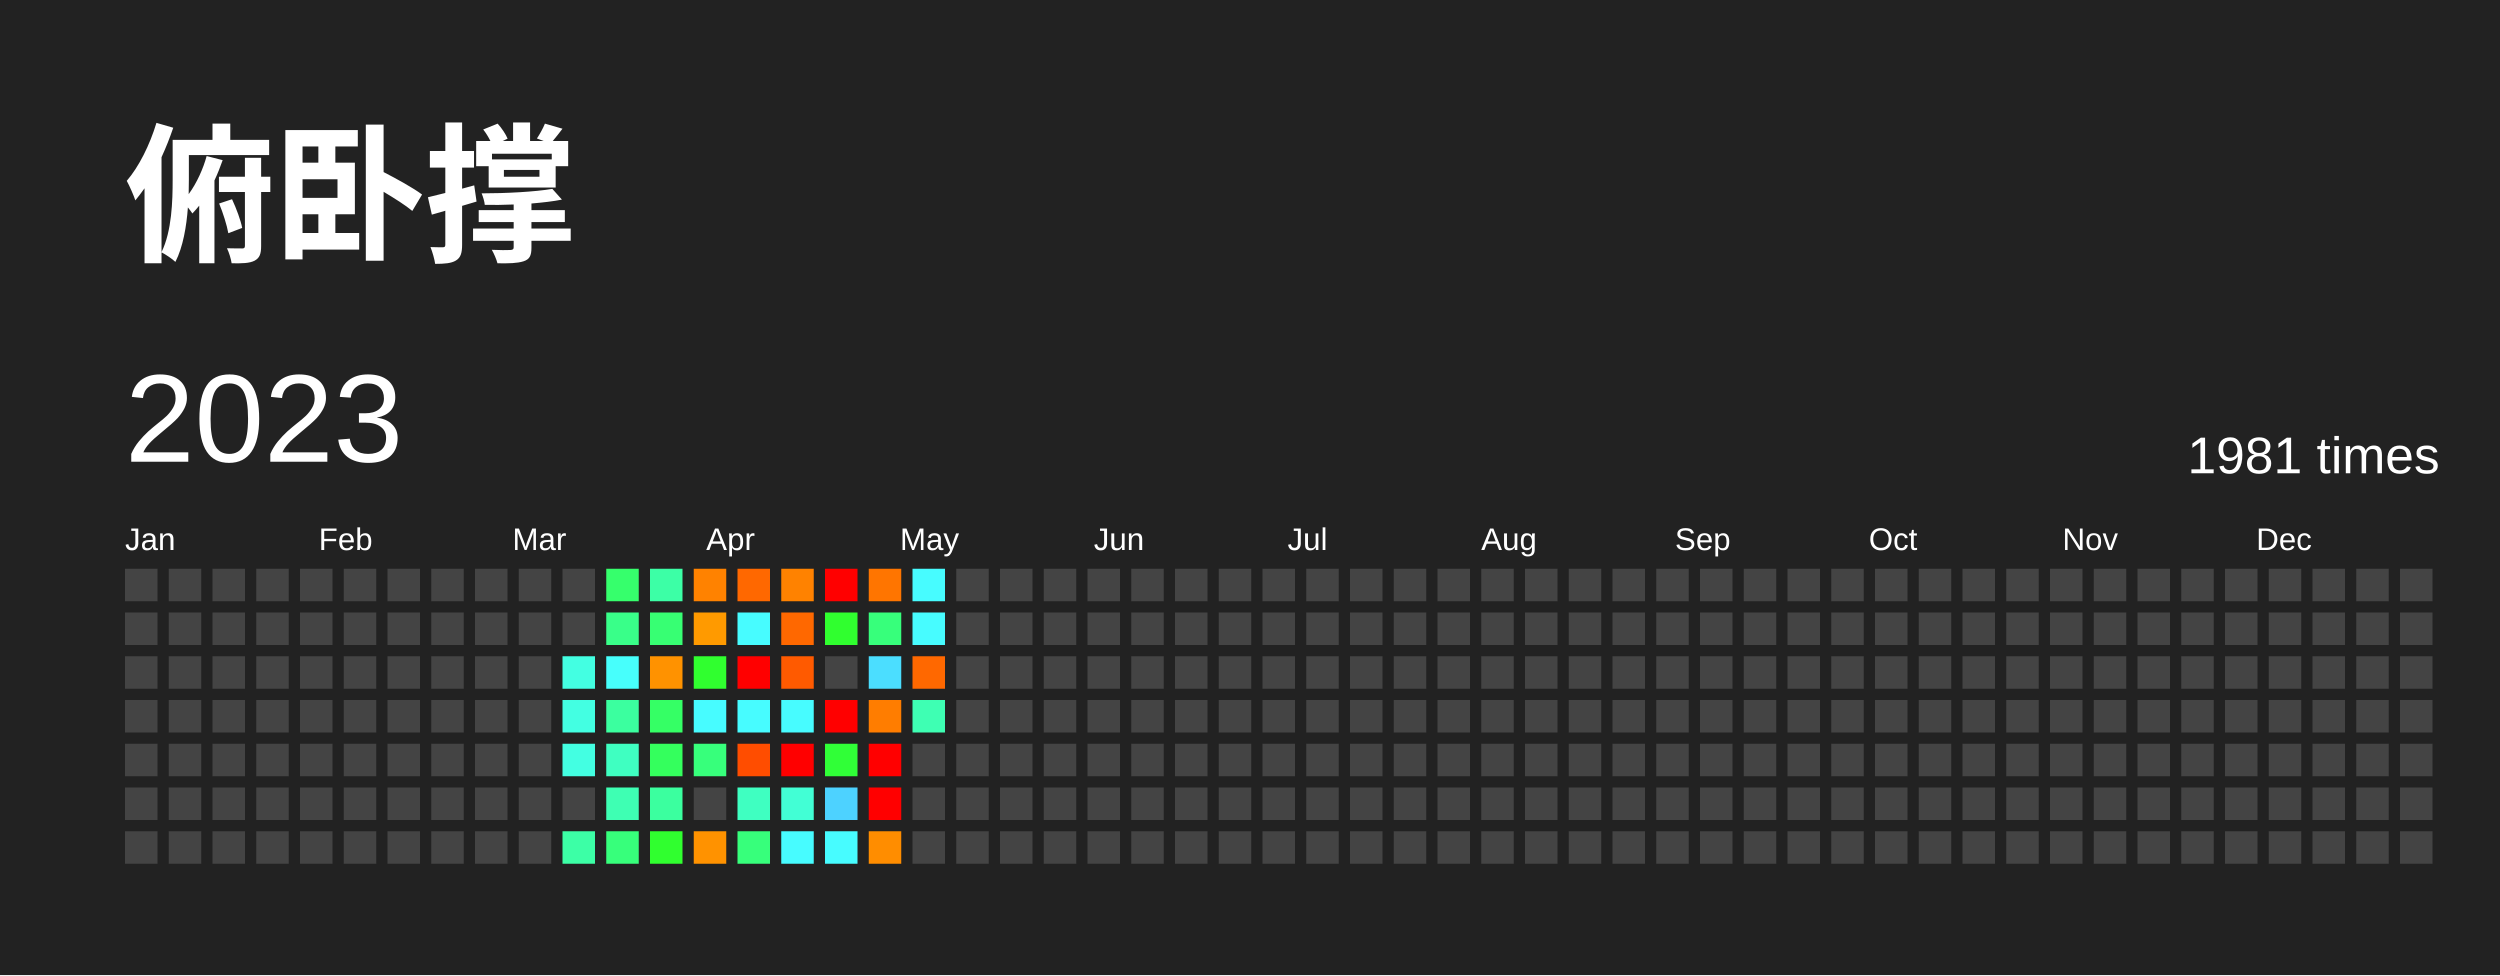
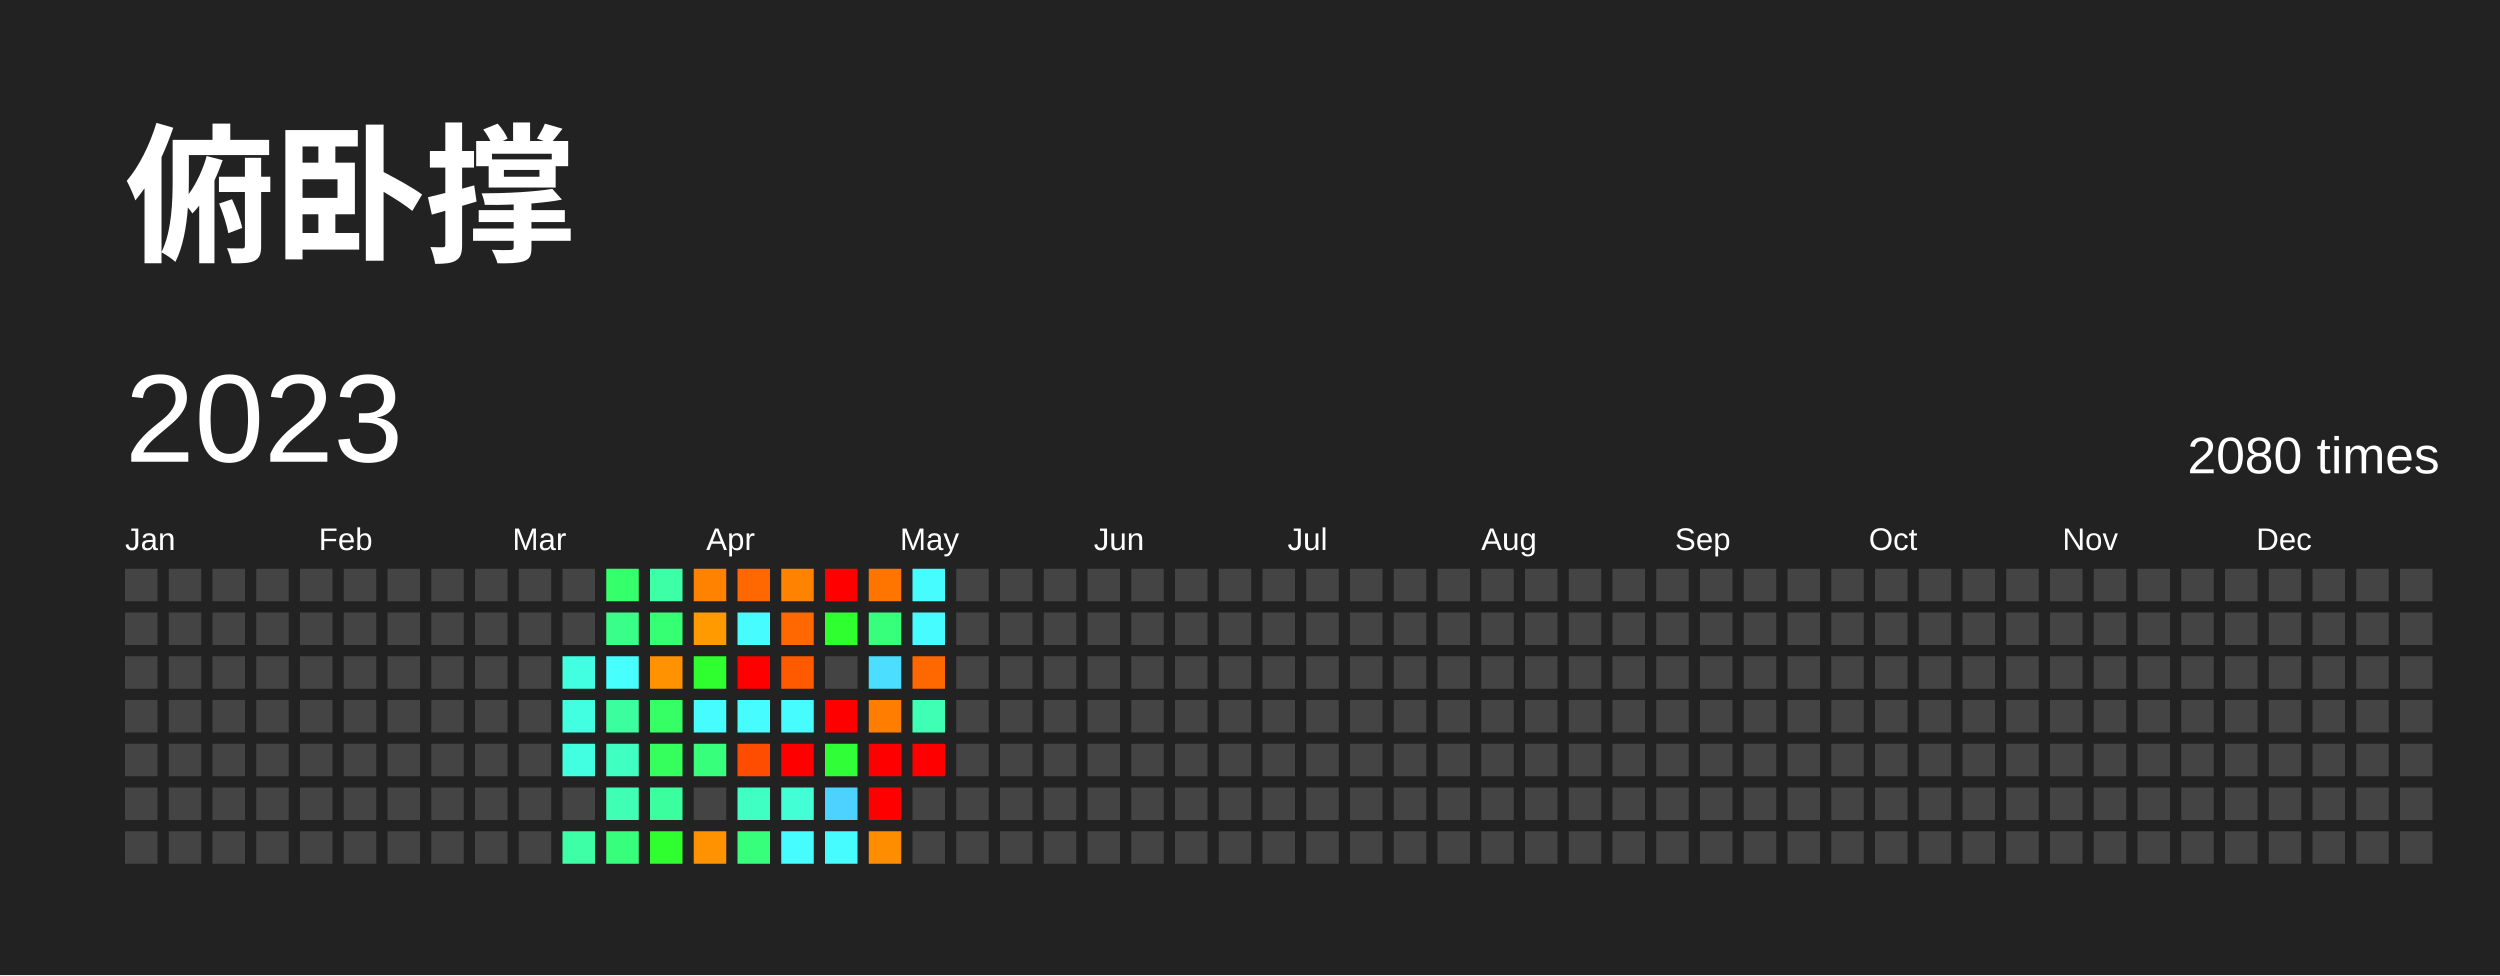
<svg xmlns="http://www.w3.org/2000/svg" baseProfile="full" height="78mm" version="1.1" viewBox="0,0,200,78" width="200mm">
  <defs />
  <rect fill="#222222" height="78" width="200" x="0" y="0" />
  <text fill="#FFFFFF" style="font-size:12px; font-family:Arial; font-weight:bold;" x="10" y="20">俯卧撑</text>
  <text dominant-baseline="hanging" fill="#FFFFFF" style="font-size:10.0px; font-family:Arial;" x="10" y="30">2023</text>
-   <text dominant-baseline="hanging" fill="#FFFFFF" style="font-size:4.125px; font-family:Arial;" x="175" y="35">1981 times</text>
+   <text dominant-baseline="hanging" fill="#FFFFFF" style="font-size:4.125px; font-family:Arial;" x="175" y="35">2080 times</text>
  <text fill="#FFFFFF" style="font-size:2.5px; font-family:Arial" x="10.0" y="44">Jan</text>
  <text fill="#FFFFFF" style="font-size:2.5px; font-family:Arial" x="25.5" y="44">Feb</text>
  <text fill="#FFFFFF" style="font-size:2.5px; font-family:Arial" x="41.0" y="44">Mar</text>
  <text fill="#FFFFFF" style="font-size:2.5px; font-family:Arial" x="56.5" y="44">Apr</text>
  <text fill="#FFFFFF" style="font-size:2.5px; font-family:Arial" x="72.0" y="44">May</text>
  <text fill="#FFFFFF" style="font-size:2.5px; font-family:Arial" x="87.5" y="44">Jun</text>
  <text fill="#FFFFFF" style="font-size:2.5px; font-family:Arial" x="103.0" y="44">Jul</text>
  <text fill="#FFFFFF" style="font-size:2.5px; font-family:Arial" x="118.5" y="44">Aug</text>
  <text fill="#FFFFFF" style="font-size:2.5px; font-family:Arial" x="134.0" y="44">Sep</text>
  <text fill="#FFFFFF" style="font-size:2.5px; font-family:Arial" x="149.5" y="44">Oct</text>
  <text fill="#FFFFFF" style="font-size:2.5px; font-family:Arial" x="165.0" y="44">Nov</text>
  <text fill="#FFFFFF" style="font-size:2.5px; font-family:Arial" x="180.5" y="44">Dec</text>
  <rect fill="#444444" height="2.6" width="2.6" x="10.0" y="45.5" />
  <rect fill="#444444" height="2.6" width="2.6" x="10.0" y="49.0" />
  <rect fill="#444444" height="2.6" width="2.6" x="10.0" y="52.5" />
  <rect fill="#444444" height="2.6" width="2.6" x="10.0" y="56.0" />
  <rect fill="#444444" height="2.6" width="2.6" x="10.0" y="59.5" />
  <rect fill="#444444" height="2.6" width="2.6" x="10.0" y="63.0" />
  <rect fill="#444444" height="2.6" width="2.6" x="10.0" y="66.5" />
  <rect fill="#444444" height="2.6" width="2.6" x="13.5" y="45.5" />
  <rect fill="#444444" height="2.6" width="2.6" x="13.5" y="49.0" />
  <rect fill="#444444" height="2.6" width="2.6" x="13.5" y="52.5" />
  <rect fill="#444444" height="2.6" width="2.6" x="13.5" y="56.0" />
  <rect fill="#444444" height="2.6" width="2.6" x="13.5" y="59.5" />
  <rect fill="#444444" height="2.6" width="2.6" x="13.5" y="63.0" />
  <rect fill="#444444" height="2.6" width="2.6" x="13.5" y="66.5" />
  <rect fill="#444444" height="2.6" width="2.6" x="17.0" y="45.5" />
  <rect fill="#444444" height="2.6" width="2.6" x="17.0" y="49.0" />
  <rect fill="#444444" height="2.6" width="2.6" x="17.0" y="52.5" />
  <rect fill="#444444" height="2.6" width="2.6" x="17.0" y="56.0" />
  <rect fill="#444444" height="2.6" width="2.6" x="17.0" y="59.5" />
  <rect fill="#444444" height="2.6" width="2.6" x="17.0" y="63.0" />
  <rect fill="#444444" height="2.6" width="2.6" x="17.0" y="66.5" />
  <rect fill="#444444" height="2.6" width="2.6" x="20.5" y="45.5" />
  <rect fill="#444444" height="2.6" width="2.6" x="20.5" y="49.0" />
  <rect fill="#444444" height="2.6" width="2.6" x="20.5" y="52.5" />
  <rect fill="#444444" height="2.6" width="2.6" x="20.5" y="56.0" />
  <rect fill="#444444" height="2.6" width="2.6" x="20.5" y="59.5" />
  <rect fill="#444444" height="2.6" width="2.6" x="20.5" y="63.0" />
  <rect fill="#444444" height="2.6" width="2.6" x="20.5" y="66.5" />
  <rect fill="#444444" height="2.6" width="2.6" x="24.0" y="45.5" />
  <rect fill="#444444" height="2.6" width="2.6" x="24.0" y="49.0" />
  <rect fill="#444444" height="2.6" width="2.6" x="24.0" y="52.5" />
  <rect fill="#444444" height="2.6" width="2.6" x="24.0" y="56.0" />
  <rect fill="#444444" height="2.6" width="2.6" x="24.0" y="59.5" />
  <rect fill="#444444" height="2.6" width="2.6" x="24.0" y="63.0" />
  <rect fill="#444444" height="2.6" width="2.6" x="24.0" y="66.5" />
  <rect fill="#444444" height="2.6" width="2.6" x="27.5" y="45.5" />
  <rect fill="#444444" height="2.6" width="2.6" x="27.5" y="49.0" />
  <rect fill="#444444" height="2.6" width="2.6" x="27.5" y="52.5" />
  <rect fill="#444444" height="2.6" width="2.6" x="27.5" y="56.0" />
  <rect fill="#444444" height="2.6" width="2.6" x="27.5" y="59.5" />
  <rect fill="#444444" height="2.6" width="2.6" x="27.5" y="63.0" />
  <rect fill="#444444" height="2.6" width="2.6" x="27.5" y="66.5" />
  <rect fill="#444444" height="2.6" width="2.6" x="31.0" y="45.5" />
  <rect fill="#444444" height="2.6" width="2.6" x="31.0" y="49.0" />
  <rect fill="#444444" height="2.6" width="2.6" x="31.0" y="52.5" />
  <rect fill="#444444" height="2.6" width="2.6" x="31.0" y="56.0" />
  <rect fill="#444444" height="2.6" width="2.6" x="31.0" y="59.5" />
  <rect fill="#444444" height="2.6" width="2.6" x="31.0" y="63.0" />
  <rect fill="#444444" height="2.6" width="2.6" x="31.0" y="66.5" />
  <rect fill="#444444" height="2.6" width="2.6" x="34.5" y="45.5" />
  <rect fill="#444444" height="2.6" width="2.6" x="34.5" y="49.0" />
  <rect fill="#444444" height="2.6" width="2.6" x="34.5" y="52.5" />
  <rect fill="#444444" height="2.6" width="2.6" x="34.5" y="56.0" />
  <rect fill="#444444" height="2.6" width="2.6" x="34.5" y="59.5" />
  <rect fill="#444444" height="2.6" width="2.6" x="34.5" y="63.0" />
  <rect fill="#444444" height="2.6" width="2.6" x="34.5" y="66.5" />
  <rect fill="#444444" height="2.6" width="2.6" x="38.0" y="45.5" />
  <rect fill="#444444" height="2.6" width="2.6" x="38.0" y="49.0" />
  <rect fill="#444444" height="2.6" width="2.6" x="38.0" y="52.5" />
  <rect fill="#444444" height="2.6" width="2.6" x="38.0" y="56.0" />
  <rect fill="#444444" height="2.6" width="2.6" x="38.0" y="59.5" />
  <rect fill="#444444" height="2.6" width="2.6" x="38.0" y="63.0" />
  <rect fill="#444444" height="2.6" width="2.6" x="38.0" y="66.5" />
  <rect fill="#444444" height="2.6" width="2.6" x="41.5" y="45.5" />
  <rect fill="#444444" height="2.6" width="2.6" x="41.5" y="49.0" />
  <rect fill="#444444" height="2.6" width="2.6" x="41.5" y="52.5" />
  <rect fill="#444444" height="2.6" width="2.6" x="41.5" y="56.0" />
  <rect fill="#444444" height="2.6" width="2.6" x="41.5" y="59.5" />
  <rect fill="#444444" height="2.6" width="2.6" x="41.5" y="63.0" />
  <rect fill="#444444" height="2.6" width="2.6" x="41.5" y="66.5" />
  <rect fill="#444444" height="2.6" width="2.6" x="45.0" y="45.5" />
  <rect fill="#444444" height="2.6" width="2.6" x="45.0" y="49.0" />
  <rect fill="#43ffe2" height="2.6" width="2.6" x="45.0" y="52.5" />
  <rect fill="#43ffe2" height="2.6" width="2.6" x="45.0" y="56.0" />
  <rect fill="#43ffe2" height="2.6" width="2.6" x="45.0" y="59.5" />
  <rect fill="#444444" height="2.6" width="2.6" x="45.0" y="63.0" />
  <rect fill="#3cffa6" height="2.6" width="2.6" x="45.0" y="66.5" />
  <rect fill="#36ff6c" height="2.6" width="2.6" x="48.5" y="45.5" />
  <rect fill="#39ff89" height="2.6" width="2.6" x="48.5" y="49.0" />
  <rect fill="#47fffc" height="2.6" width="2.6" x="48.5" y="52.5" />
  <rect fill="#3bff9f" height="2.6" width="2.6" x="48.5" y="56.0" />
  <rect fill="#3fffc1" height="2.6" width="2.6" x="48.5" y="59.5" />
  <rect fill="#3effb3" height="2.6" width="2.6" x="48.5" y="63.0" />
  <rect fill="#37ff7b" height="2.6" width="2.6" x="48.5" y="66.5" />
  <rect fill="#3cffa6" height="2.6" width="2.6" x="52.0" y="45.5" />
  <rect fill="#37ff73" height="2.6" width="2.6" x="52.0" y="49.0" />
  <rect fill="#ff9200" height="2.6" width="2.6" x="52.0" y="52.5" />
  <rect fill="#35ff65" height="2.6" width="2.6" x="52.0" y="56.0" />
  <rect fill="#34ff5d" height="2.6" width="2.6" x="52.0" y="59.5" />
  <rect fill="#3bff9f" height="2.6" width="2.6" x="52.0" y="63.0" />
  <rect fill="#30ff2f" height="2.6" width="2.6" x="52.0" y="66.5" />
  <rect fill="#ff8200" height="2.6" width="2.6" x="55.5" y="45.5" />
  <rect fill="#ff9a00" height="2.6" width="2.6" x="55.5" y="49.0" />
  <rect fill="#30ff2f" height="2.6" width="2.6" x="55.5" y="52.5" />
  <rect fill="#47fcff" height="2.6" width="2.6" x="55.5" y="56.0" />
  <rect fill="#37ff7b" height="2.6" width="2.6" x="55.5" y="59.5" />
  <rect fill="#444444" height="2.6" width="2.6" x="55.5" y="63.0" />
  <rect fill="#ff9200" height="2.6" width="2.6" x="55.5" y="66.5" />
  <rect fill="#ff6800" height="2.6" width="2.6" x="59.0" y="45.5" />
  <rect fill="#47fcff" height="2.6" width="2.6" x="59.0" y="49.0" />
  <rect fill="red" height="2.6" width="2.6" x="59.0" y="52.5" />
  <rect fill="#47fcff" height="2.6" width="2.6" x="59.0" y="56.0" />
  <rect fill="#ff4d00" height="2.6" width="2.6" x="59.0" y="59.5" />
  <rect fill="#3fffc1" height="2.6" width="2.6" x="59.0" y="63.0" />
  <rect fill="#37ff7b" height="2.6" width="2.6" x="59.0" y="66.5" />
  <rect fill="#ff8200" height="2.6" width="2.6" x="62.5" y="45.5" />
  <rect fill="#ff6800" height="2.6" width="2.6" x="62.5" y="49.0" />
  <rect fill="#ff5a00" height="2.6" width="2.6" x="62.5" y="52.5" />
  <rect fill="#47fcff" height="2.6" width="2.6" x="62.5" y="56.0" />
  <rect fill="red" height="2.6" width="2.6" x="62.5" y="59.5" />
  <rect fill="#42ffd5" height="2.6" width="2.6" x="62.5" y="63.0" />
  <rect fill="#47fcff" height="2.6" width="2.6" x="62.5" y="66.5" />
  <rect fill="red" height="2.6" width="2.6" x="66.0" y="45.5" />
  <rect fill="#30ff2f" height="2.6" width="2.6" x="66.0" y="49.0" />
  <rect fill="#444444" height="2.6" width="2.6" x="66.0" y="52.5" />
  <rect fill="red" height="2.6" width="2.6" x="66.0" y="56.0" />
  <rect fill="#30ff37" height="2.6" width="2.6" x="66.0" y="59.5" />
  <rect fill="#4dd2ff" height="2.6" width="2.6" x="66.0" y="63.0" />
  <rect fill="#47fcff" height="2.6" width="2.6" x="66.0" y="66.5" />
  <rect fill="#ff7500" height="2.6" width="2.6" x="69.5" y="45.5" />
  <rect fill="#37ff7b" height="2.6" width="2.6" x="69.5" y="49.0" />
  <rect fill="#4bdeff" height="2.6" width="2.6" x="69.5" y="52.5" />
  <rect fill="#ff7d00" height="2.6" width="2.6" x="69.5" y="56.0" />
  <rect fill="red" height="2.6" width="2.6" x="69.5" y="59.5" />
  <rect fill="red" height="2.6" width="2.6" x="69.5" y="63.0" />
  <rect fill="#ff8d00" height="2.6" width="2.6" x="69.5" y="66.5" />
  <rect fill="#47fcff" height="2.6" width="2.6" x="73.0" y="45.5" />
  <rect fill="#47fcff" height="2.6" width="2.6" x="73.0" y="49.0" />
  <rect fill="#ff6800" height="2.6" width="2.6" x="73.0" y="52.5" />
  <rect fill="#3effb3" height="2.6" width="2.6" x="73.0" y="56.0" />
-   <rect fill="#444444" height="2.6" width="2.6" x="73.0" y="59.5" />
+   <rect fill="red" height="2.6" width="2.6" x="73.0" y="59.5" />
  <rect fill="#444444" height="2.6" width="2.6" x="73.0" y="63.0" />
  <rect fill="#444444" height="2.6" width="2.6" x="73.0" y="66.5" />
  <rect fill="#444444" height="2.6" width="2.6" x="76.5" y="45.5" />
  <rect fill="#444444" height="2.6" width="2.6" x="76.5" y="49.0" />
  <rect fill="#444444" height="2.6" width="2.6" x="76.5" y="52.5" />
  <rect fill="#444444" height="2.6" width="2.6" x="76.5" y="56.0" />
  <rect fill="#444444" height="2.6" width="2.6" x="76.5" y="59.5" />
  <rect fill="#444444" height="2.6" width="2.6" x="76.5" y="63.0" />
  <rect fill="#444444" height="2.6" width="2.6" x="76.5" y="66.5" />
  <rect fill="#444444" height="2.6" width="2.6" x="80.0" y="45.5" />
  <rect fill="#444444" height="2.6" width="2.6" x="80.0" y="49.0" />
  <rect fill="#444444" height="2.6" width="2.6" x="80.0" y="52.5" />
  <rect fill="#444444" height="2.6" width="2.6" x="80.0" y="56.0" />
  <rect fill="#444444" height="2.6" width="2.6" x="80.0" y="59.5" />
  <rect fill="#444444" height="2.6" width="2.6" x="80.0" y="63.0" />
  <rect fill="#444444" height="2.6" width="2.6" x="80.0" y="66.5" />
  <rect fill="#444444" height="2.6" width="2.6" x="83.5" y="45.5" />
  <rect fill="#444444" height="2.6" width="2.6" x="83.5" y="49.0" />
  <rect fill="#444444" height="2.6" width="2.6" x="83.5" y="52.5" />
  <rect fill="#444444" height="2.6" width="2.6" x="83.5" y="56.0" />
  <rect fill="#444444" height="2.6" width="2.6" x="83.5" y="59.5" />
  <rect fill="#444444" height="2.6" width="2.6" x="83.5" y="63.0" />
  <rect fill="#444444" height="2.6" width="2.6" x="83.5" y="66.5" />
  <rect fill="#444444" height="2.6" width="2.6" x="87.0" y="45.5" />
  <rect fill="#444444" height="2.6" width="2.6" x="87.0" y="49.0" />
  <rect fill="#444444" height="2.6" width="2.6" x="87.0" y="52.5" />
  <rect fill="#444444" height="2.6" width="2.6" x="87.0" y="56.0" />
  <rect fill="#444444" height="2.6" width="2.6" x="87.0" y="59.5" />
  <rect fill="#444444" height="2.6" width="2.6" x="87.0" y="63.0" />
  <rect fill="#444444" height="2.6" width="2.6" x="87.0" y="66.5" />
  <rect fill="#444444" height="2.6" width="2.6" x="90.5" y="45.5" />
  <rect fill="#444444" height="2.6" width="2.6" x="90.5" y="49.0" />
  <rect fill="#444444" height="2.6" width="2.6" x="90.5" y="52.5" />
  <rect fill="#444444" height="2.6" width="2.6" x="90.5" y="56.0" />
  <rect fill="#444444" height="2.6" width="2.6" x="90.5" y="59.5" />
  <rect fill="#444444" height="2.6" width="2.6" x="90.5" y="63.0" />
  <rect fill="#444444" height="2.6" width="2.6" x="90.5" y="66.5" />
  <rect fill="#444444" height="2.6" width="2.6" x="94.0" y="45.5" />
  <rect fill="#444444" height="2.6" width="2.6" x="94.0" y="49.0" />
  <rect fill="#444444" height="2.6" width="2.6" x="94.0" y="52.5" />
  <rect fill="#444444" height="2.6" width="2.6" x="94.0" y="56.0" />
  <rect fill="#444444" height="2.6" width="2.6" x="94.0" y="59.5" />
  <rect fill="#444444" height="2.6" width="2.6" x="94.0" y="63.0" />
  <rect fill="#444444" height="2.6" width="2.6" x="94.0" y="66.5" />
  <rect fill="#444444" height="2.6" width="2.6" x="97.5" y="45.5" />
  <rect fill="#444444" height="2.6" width="2.6" x="97.5" y="49.0" />
  <rect fill="#444444" height="2.6" width="2.6" x="97.5" y="52.5" />
  <rect fill="#444444" height="2.6" width="2.6" x="97.5" y="56.0" />
  <rect fill="#444444" height="2.6" width="2.6" x="97.5" y="59.5" />
  <rect fill="#444444" height="2.6" width="2.6" x="97.5" y="63.0" />
  <rect fill="#444444" height="2.6" width="2.6" x="97.5" y="66.5" />
  <rect fill="#444444" height="2.6" width="2.6" x="101.0" y="45.5" />
  <rect fill="#444444" height="2.6" width="2.6" x="101.0" y="49.0" />
  <rect fill="#444444" height="2.6" width="2.6" x="101.0" y="52.5" />
  <rect fill="#444444" height="2.6" width="2.6" x="101.0" y="56.0" />
  <rect fill="#444444" height="2.6" width="2.6" x="101.0" y="59.5" />
  <rect fill="#444444" height="2.6" width="2.6" x="101.0" y="63.0" />
  <rect fill="#444444" height="2.6" width="2.6" x="101.0" y="66.5" />
  <rect fill="#444444" height="2.6" width="2.6" x="104.5" y="45.5" />
  <rect fill="#444444" height="2.6" width="2.6" x="104.5" y="49.0" />
  <rect fill="#444444" height="2.6" width="2.6" x="104.5" y="52.5" />
  <rect fill="#444444" height="2.6" width="2.6" x="104.5" y="56.0" />
  <rect fill="#444444" height="2.6" width="2.6" x="104.5" y="59.5" />
  <rect fill="#444444" height="2.6" width="2.6" x="104.5" y="63.0" />
  <rect fill="#444444" height="2.6" width="2.6" x="104.5" y="66.5" />
  <rect fill="#444444" height="2.6" width="2.6" x="108.0" y="45.5" />
  <rect fill="#444444" height="2.6" width="2.6" x="108.0" y="49.0" />
  <rect fill="#444444" height="2.6" width="2.6" x="108.0" y="52.5" />
  <rect fill="#444444" height="2.6" width="2.6" x="108.0" y="56.0" />
  <rect fill="#444444" height="2.6" width="2.6" x="108.0" y="59.5" />
  <rect fill="#444444" height="2.6" width="2.6" x="108.0" y="63.0" />
  <rect fill="#444444" height="2.6" width="2.6" x="108.0" y="66.5" />
  <rect fill="#444444" height="2.6" width="2.6" x="111.5" y="45.5" />
  <rect fill="#444444" height="2.6" width="2.6" x="111.5" y="49.0" />
  <rect fill="#444444" height="2.6" width="2.6" x="111.5" y="52.5" />
  <rect fill="#444444" height="2.6" width="2.6" x="111.5" y="56.0" />
  <rect fill="#444444" height="2.6" width="2.6" x="111.5" y="59.5" />
  <rect fill="#444444" height="2.6" width="2.6" x="111.5" y="63.0" />
  <rect fill="#444444" height="2.6" width="2.6" x="111.5" y="66.5" />
  <rect fill="#444444" height="2.6" width="2.6" x="115.0" y="45.5" />
  <rect fill="#444444" height="2.6" width="2.6" x="115.0" y="49.0" />
  <rect fill="#444444" height="2.6" width="2.6" x="115.0" y="52.5" />
  <rect fill="#444444" height="2.6" width="2.6" x="115.0" y="56.0" />
  <rect fill="#444444" height="2.6" width="2.6" x="115.0" y="59.5" />
  <rect fill="#444444" height="2.6" width="2.6" x="115.0" y="63.0" />
  <rect fill="#444444" height="2.6" width="2.6" x="115.0" y="66.5" />
  <rect fill="#444444" height="2.6" width="2.6" x="118.5" y="45.5" />
  <rect fill="#444444" height="2.6" width="2.6" x="118.5" y="49.0" />
  <rect fill="#444444" height="2.6" width="2.6" x="118.5" y="52.5" />
  <rect fill="#444444" height="2.6" width="2.6" x="118.5" y="56.0" />
  <rect fill="#444444" height="2.6" width="2.6" x="118.5" y="59.5" />
  <rect fill="#444444" height="2.6" width="2.6" x="118.5" y="63.0" />
  <rect fill="#444444" height="2.6" width="2.6" x="118.5" y="66.5" />
  <rect fill="#444444" height="2.6" width="2.6" x="122.0" y="45.5" />
  <rect fill="#444444" height="2.6" width="2.6" x="122.0" y="49.0" />
  <rect fill="#444444" height="2.6" width="2.6" x="122.0" y="52.5" />
  <rect fill="#444444" height="2.6" width="2.6" x="122.0" y="56.0" />
  <rect fill="#444444" height="2.6" width="2.6" x="122.0" y="59.5" />
  <rect fill="#444444" height="2.6" width="2.6" x="122.0" y="63.0" />
  <rect fill="#444444" height="2.6" width="2.6" x="122.0" y="66.5" />
  <rect fill="#444444" height="2.6" width="2.6" x="125.5" y="45.5" />
  <rect fill="#444444" height="2.6" width="2.6" x="125.5" y="49.0" />
  <rect fill="#444444" height="2.6" width="2.6" x="125.5" y="52.5" />
  <rect fill="#444444" height="2.6" width="2.6" x="125.5" y="56.0" />
  <rect fill="#444444" height="2.6" width="2.6" x="125.5" y="59.5" />
  <rect fill="#444444" height="2.6" width="2.6" x="125.5" y="63.0" />
  <rect fill="#444444" height="2.6" width="2.6" x="125.5" y="66.5" />
  <rect fill="#444444" height="2.6" width="2.6" x="129.0" y="45.5" />
  <rect fill="#444444" height="2.6" width="2.6" x="129.0" y="49.0" />
  <rect fill="#444444" height="2.6" width="2.6" x="129.0" y="52.5" />
  <rect fill="#444444" height="2.6" width="2.6" x="129.0" y="56.0" />
  <rect fill="#444444" height="2.6" width="2.6" x="129.0" y="59.5" />
  <rect fill="#444444" height="2.6" width="2.6" x="129.0" y="63.0" />
  <rect fill="#444444" height="2.6" width="2.6" x="129.0" y="66.5" />
  <rect fill="#444444" height="2.6" width="2.6" x="132.5" y="45.5" />
  <rect fill="#444444" height="2.6" width="2.6" x="132.5" y="49.0" />
  <rect fill="#444444" height="2.6" width="2.6" x="132.5" y="52.5" />
  <rect fill="#444444" height="2.6" width="2.6" x="132.5" y="56.0" />
  <rect fill="#444444" height="2.6" width="2.6" x="132.5" y="59.5" />
  <rect fill="#444444" height="2.6" width="2.6" x="132.5" y="63.0" />
  <rect fill="#444444" height="2.6" width="2.6" x="132.5" y="66.5" />
  <rect fill="#444444" height="2.6" width="2.6" x="136.0" y="45.5" />
  <rect fill="#444444" height="2.6" width="2.6" x="136.0" y="49.0" />
  <rect fill="#444444" height="2.6" width="2.6" x="136.0" y="52.5" />
  <rect fill="#444444" height="2.6" width="2.6" x="136.0" y="56.0" />
  <rect fill="#444444" height="2.6" width="2.6" x="136.0" y="59.5" />
  <rect fill="#444444" height="2.6" width="2.6" x="136.0" y="63.0" />
  <rect fill="#444444" height="2.6" width="2.6" x="136.0" y="66.5" />
  <rect fill="#444444" height="2.6" width="2.6" x="139.5" y="45.5" />
  <rect fill="#444444" height="2.6" width="2.6" x="139.5" y="49.0" />
  <rect fill="#444444" height="2.6" width="2.6" x="139.5" y="52.5" />
  <rect fill="#444444" height="2.6" width="2.6" x="139.5" y="56.0" />
  <rect fill="#444444" height="2.6" width="2.6" x="139.5" y="59.5" />
  <rect fill="#444444" height="2.6" width="2.6" x="139.5" y="63.0" />
  <rect fill="#444444" height="2.6" width="2.6" x="139.5" y="66.5" />
  <rect fill="#444444" height="2.6" width="2.6" x="143.0" y="45.5" />
  <rect fill="#444444" height="2.6" width="2.6" x="143.0" y="49.0" />
  <rect fill="#444444" height="2.6" width="2.6" x="143.0" y="52.5" />
  <rect fill="#444444" height="2.6" width="2.6" x="143.0" y="56.0" />
  <rect fill="#444444" height="2.6" width="2.6" x="143.0" y="59.5" />
  <rect fill="#444444" height="2.6" width="2.6" x="143.0" y="63.0" />
  <rect fill="#444444" height="2.6" width="2.6" x="143.0" y="66.5" />
  <rect fill="#444444" height="2.6" width="2.6" x="146.5" y="45.5" />
  <rect fill="#444444" height="2.6" width="2.6" x="146.5" y="49.0" />
  <rect fill="#444444" height="2.6" width="2.6" x="146.5" y="52.5" />
  <rect fill="#444444" height="2.6" width="2.6" x="146.5" y="56.0" />
  <rect fill="#444444" height="2.6" width="2.6" x="146.5" y="59.5" />
  <rect fill="#444444" height="2.6" width="2.6" x="146.5" y="63.0" />
  <rect fill="#444444" height="2.6" width="2.6" x="146.5" y="66.5" />
  <rect fill="#444444" height="2.6" width="2.6" x="150.0" y="45.5" />
  <rect fill="#444444" height="2.6" width="2.6" x="150.0" y="49.0" />
  <rect fill="#444444" height="2.6" width="2.6" x="150.0" y="52.5" />
  <rect fill="#444444" height="2.6" width="2.6" x="150.0" y="56.0" />
  <rect fill="#444444" height="2.6" width="2.6" x="150.0" y="59.5" />
  <rect fill="#444444" height="2.6" width="2.6" x="150.0" y="63.0" />
  <rect fill="#444444" height="2.6" width="2.6" x="150.0" y="66.5" />
  <rect fill="#444444" height="2.6" width="2.6" x="153.5" y="45.5" />
  <rect fill="#444444" height="2.6" width="2.6" x="153.5" y="49.0" />
  <rect fill="#444444" height="2.6" width="2.6" x="153.5" y="52.5" />
  <rect fill="#444444" height="2.6" width="2.6" x="153.5" y="56.0" />
  <rect fill="#444444" height="2.6" width="2.6" x="153.5" y="59.5" />
  <rect fill="#444444" height="2.6" width="2.6" x="153.5" y="63.0" />
  <rect fill="#444444" height="2.6" width="2.6" x="153.5" y="66.5" />
  <rect fill="#444444" height="2.6" width="2.6" x="157.0" y="45.5" />
  <rect fill="#444444" height="2.6" width="2.6" x="157.0" y="49.0" />
  <rect fill="#444444" height="2.6" width="2.6" x="157.0" y="52.5" />
  <rect fill="#444444" height="2.6" width="2.6" x="157.0" y="56.0" />
  <rect fill="#444444" height="2.6" width="2.6" x="157.0" y="59.5" />
  <rect fill="#444444" height="2.6" width="2.6" x="157.0" y="63.0" />
  <rect fill="#444444" height="2.6" width="2.6" x="157.0" y="66.5" />
  <rect fill="#444444" height="2.6" width="2.6" x="160.5" y="45.5" />
  <rect fill="#444444" height="2.6" width="2.6" x="160.5" y="49.0" />
  <rect fill="#444444" height="2.6" width="2.6" x="160.5" y="52.5" />
  <rect fill="#444444" height="2.6" width="2.6" x="160.5" y="56.0" />
  <rect fill="#444444" height="2.6" width="2.6" x="160.5" y="59.5" />
  <rect fill="#444444" height="2.6" width="2.6" x="160.5" y="63.0" />
  <rect fill="#444444" height="2.6" width="2.6" x="160.5" y="66.5" />
  <rect fill="#444444" height="2.6" width="2.6" x="164.0" y="45.5" />
  <rect fill="#444444" height="2.6" width="2.6" x="164.0" y="49.0" />
  <rect fill="#444444" height="2.6" width="2.6" x="164.0" y="52.5" />
  <rect fill="#444444" height="2.6" width="2.6" x="164.0" y="56.0" />
  <rect fill="#444444" height="2.6" width="2.6" x="164.0" y="59.5" />
  <rect fill="#444444" height="2.6" width="2.6" x="164.0" y="63.0" />
  <rect fill="#444444" height="2.6" width="2.6" x="164.0" y="66.5" />
  <rect fill="#444444" height="2.6" width="2.6" x="167.5" y="45.5" />
  <rect fill="#444444" height="2.6" width="2.6" x="167.5" y="49.0" />
  <rect fill="#444444" height="2.6" width="2.6" x="167.5" y="52.5" />
  <rect fill="#444444" height="2.6" width="2.6" x="167.5" y="56.0" />
  <rect fill="#444444" height="2.6" width="2.6" x="167.5" y="59.5" />
  <rect fill="#444444" height="2.6" width="2.6" x="167.5" y="63.0" />
  <rect fill="#444444" height="2.6" width="2.6" x="167.5" y="66.5" />
  <rect fill="#444444" height="2.6" width="2.6" x="171.0" y="45.5" />
  <rect fill="#444444" height="2.6" width="2.6" x="171.0" y="49.0" />
  <rect fill="#444444" height="2.6" width="2.6" x="171.0" y="52.5" />
  <rect fill="#444444" height="2.6" width="2.6" x="171.0" y="56.0" />
  <rect fill="#444444" height="2.6" width="2.6" x="171.0" y="59.5" />
  <rect fill="#444444" height="2.6" width="2.6" x="171.0" y="63.0" />
  <rect fill="#444444" height="2.6" width="2.6" x="171.0" y="66.5" />
  <rect fill="#444444" height="2.6" width="2.6" x="174.5" y="45.5" />
  <rect fill="#444444" height="2.6" width="2.6" x="174.5" y="49.0" />
  <rect fill="#444444" height="2.6" width="2.6" x="174.5" y="52.5" />
  <rect fill="#444444" height="2.6" width="2.6" x="174.5" y="56.0" />
  <rect fill="#444444" height="2.6" width="2.6" x="174.5" y="59.5" />
  <rect fill="#444444" height="2.6" width="2.6" x="174.5" y="63.0" />
  <rect fill="#444444" height="2.6" width="2.6" x="174.5" y="66.5" />
  <rect fill="#444444" height="2.6" width="2.6" x="178.0" y="45.5" />
  <rect fill="#444444" height="2.6" width="2.6" x="178.0" y="49.0" />
  <rect fill="#444444" height="2.6" width="2.6" x="178.0" y="52.5" />
  <rect fill="#444444" height="2.6" width="2.6" x="178.0" y="56.0" />
  <rect fill="#444444" height="2.6" width="2.6" x="178.0" y="59.5" />
  <rect fill="#444444" height="2.6" width="2.6" x="178.0" y="63.0" />
  <rect fill="#444444" height="2.6" width="2.6" x="178.0" y="66.5" />
  <rect fill="#444444" height="2.6" width="2.6" x="181.5" y="45.5" />
  <rect fill="#444444" height="2.6" width="2.6" x="181.5" y="49.0" />
  <rect fill="#444444" height="2.6" width="2.6" x="181.5" y="52.5" />
  <rect fill="#444444" height="2.6" width="2.6" x="181.5" y="56.0" />
  <rect fill="#444444" height="2.6" width="2.6" x="181.5" y="59.5" />
  <rect fill="#444444" height="2.6" width="2.6" x="181.5" y="63.0" />
  <rect fill="#444444" height="2.6" width="2.6" x="181.5" y="66.5" />
  <rect fill="#444444" height="2.6" width="2.6" x="185.0" y="45.5" />
  <rect fill="#444444" height="2.6" width="2.6" x="185.0" y="49.0" />
  <rect fill="#444444" height="2.6" width="2.6" x="185.0" y="52.5" />
  <rect fill="#444444" height="2.6" width="2.6" x="185.0" y="56.0" />
  <rect fill="#444444" height="2.6" width="2.6" x="185.0" y="59.5" />
  <rect fill="#444444" height="2.6" width="2.6" x="185.0" y="63.0" />
  <rect fill="#444444" height="2.6" width="2.6" x="185.0" y="66.5" />
  <rect fill="#444444" height="2.6" width="2.6" x="188.5" y="45.5" />
  <rect fill="#444444" height="2.6" width="2.6" x="188.5" y="49.0" />
  <rect fill="#444444" height="2.6" width="2.6" x="188.5" y="52.5" />
  <rect fill="#444444" height="2.6" width="2.6" x="188.5" y="56.0" />
  <rect fill="#444444" height="2.6" width="2.6" x="188.5" y="59.5" />
  <rect fill="#444444" height="2.6" width="2.6" x="188.5" y="63.0" />
  <rect fill="#444444" height="2.6" width="2.6" x="188.5" y="66.5" />
  <rect fill="#444444" height="2.6" width="2.6" x="192.0" y="45.5" />
  <rect fill="#444444" height="2.6" width="2.6" x="192.0" y="49.0" />
  <rect fill="#444444" height="2.6" width="2.6" x="192.0" y="52.5" />
  <rect fill="#444444" height="2.6" width="2.6" x="192.0" y="56.0" />
  <rect fill="#444444" height="2.6" width="2.6" x="192.0" y="59.5" />
  <rect fill="#444444" height="2.6" width="2.6" x="192.0" y="63.0" />
  <rect fill="#444444" height="2.6" width="2.6" x="192.0" y="66.5" />
</svg>
